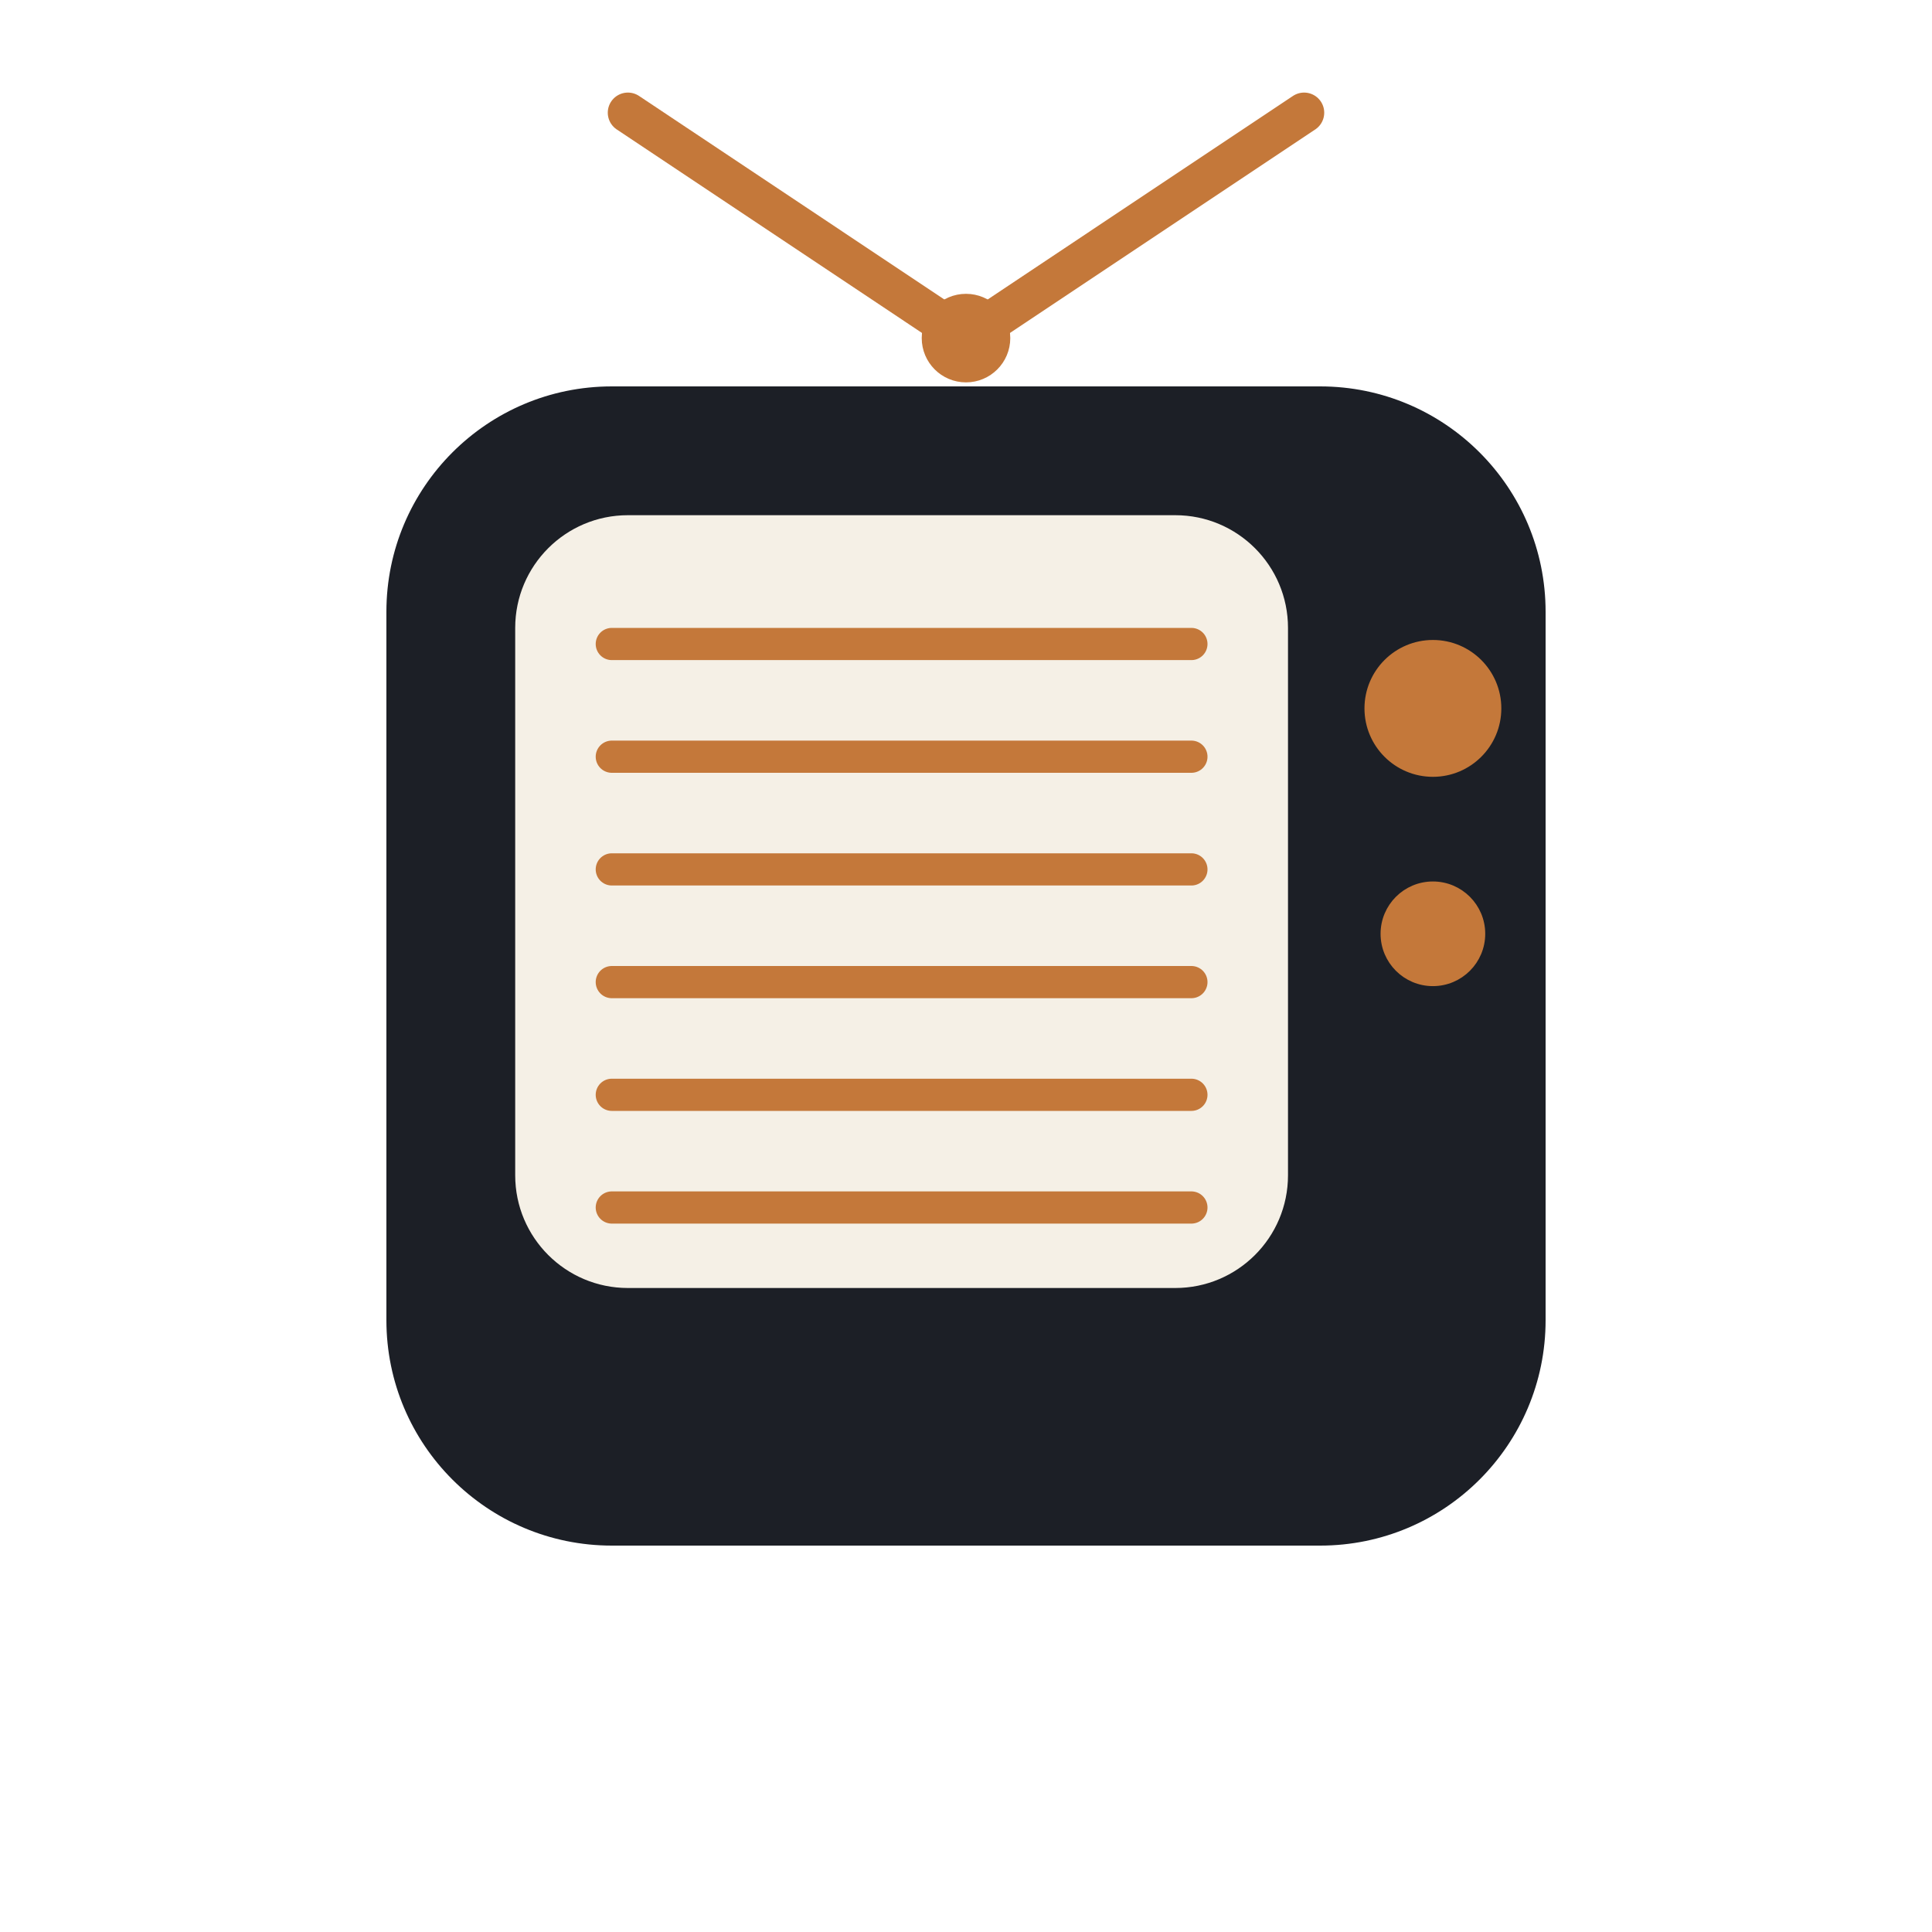
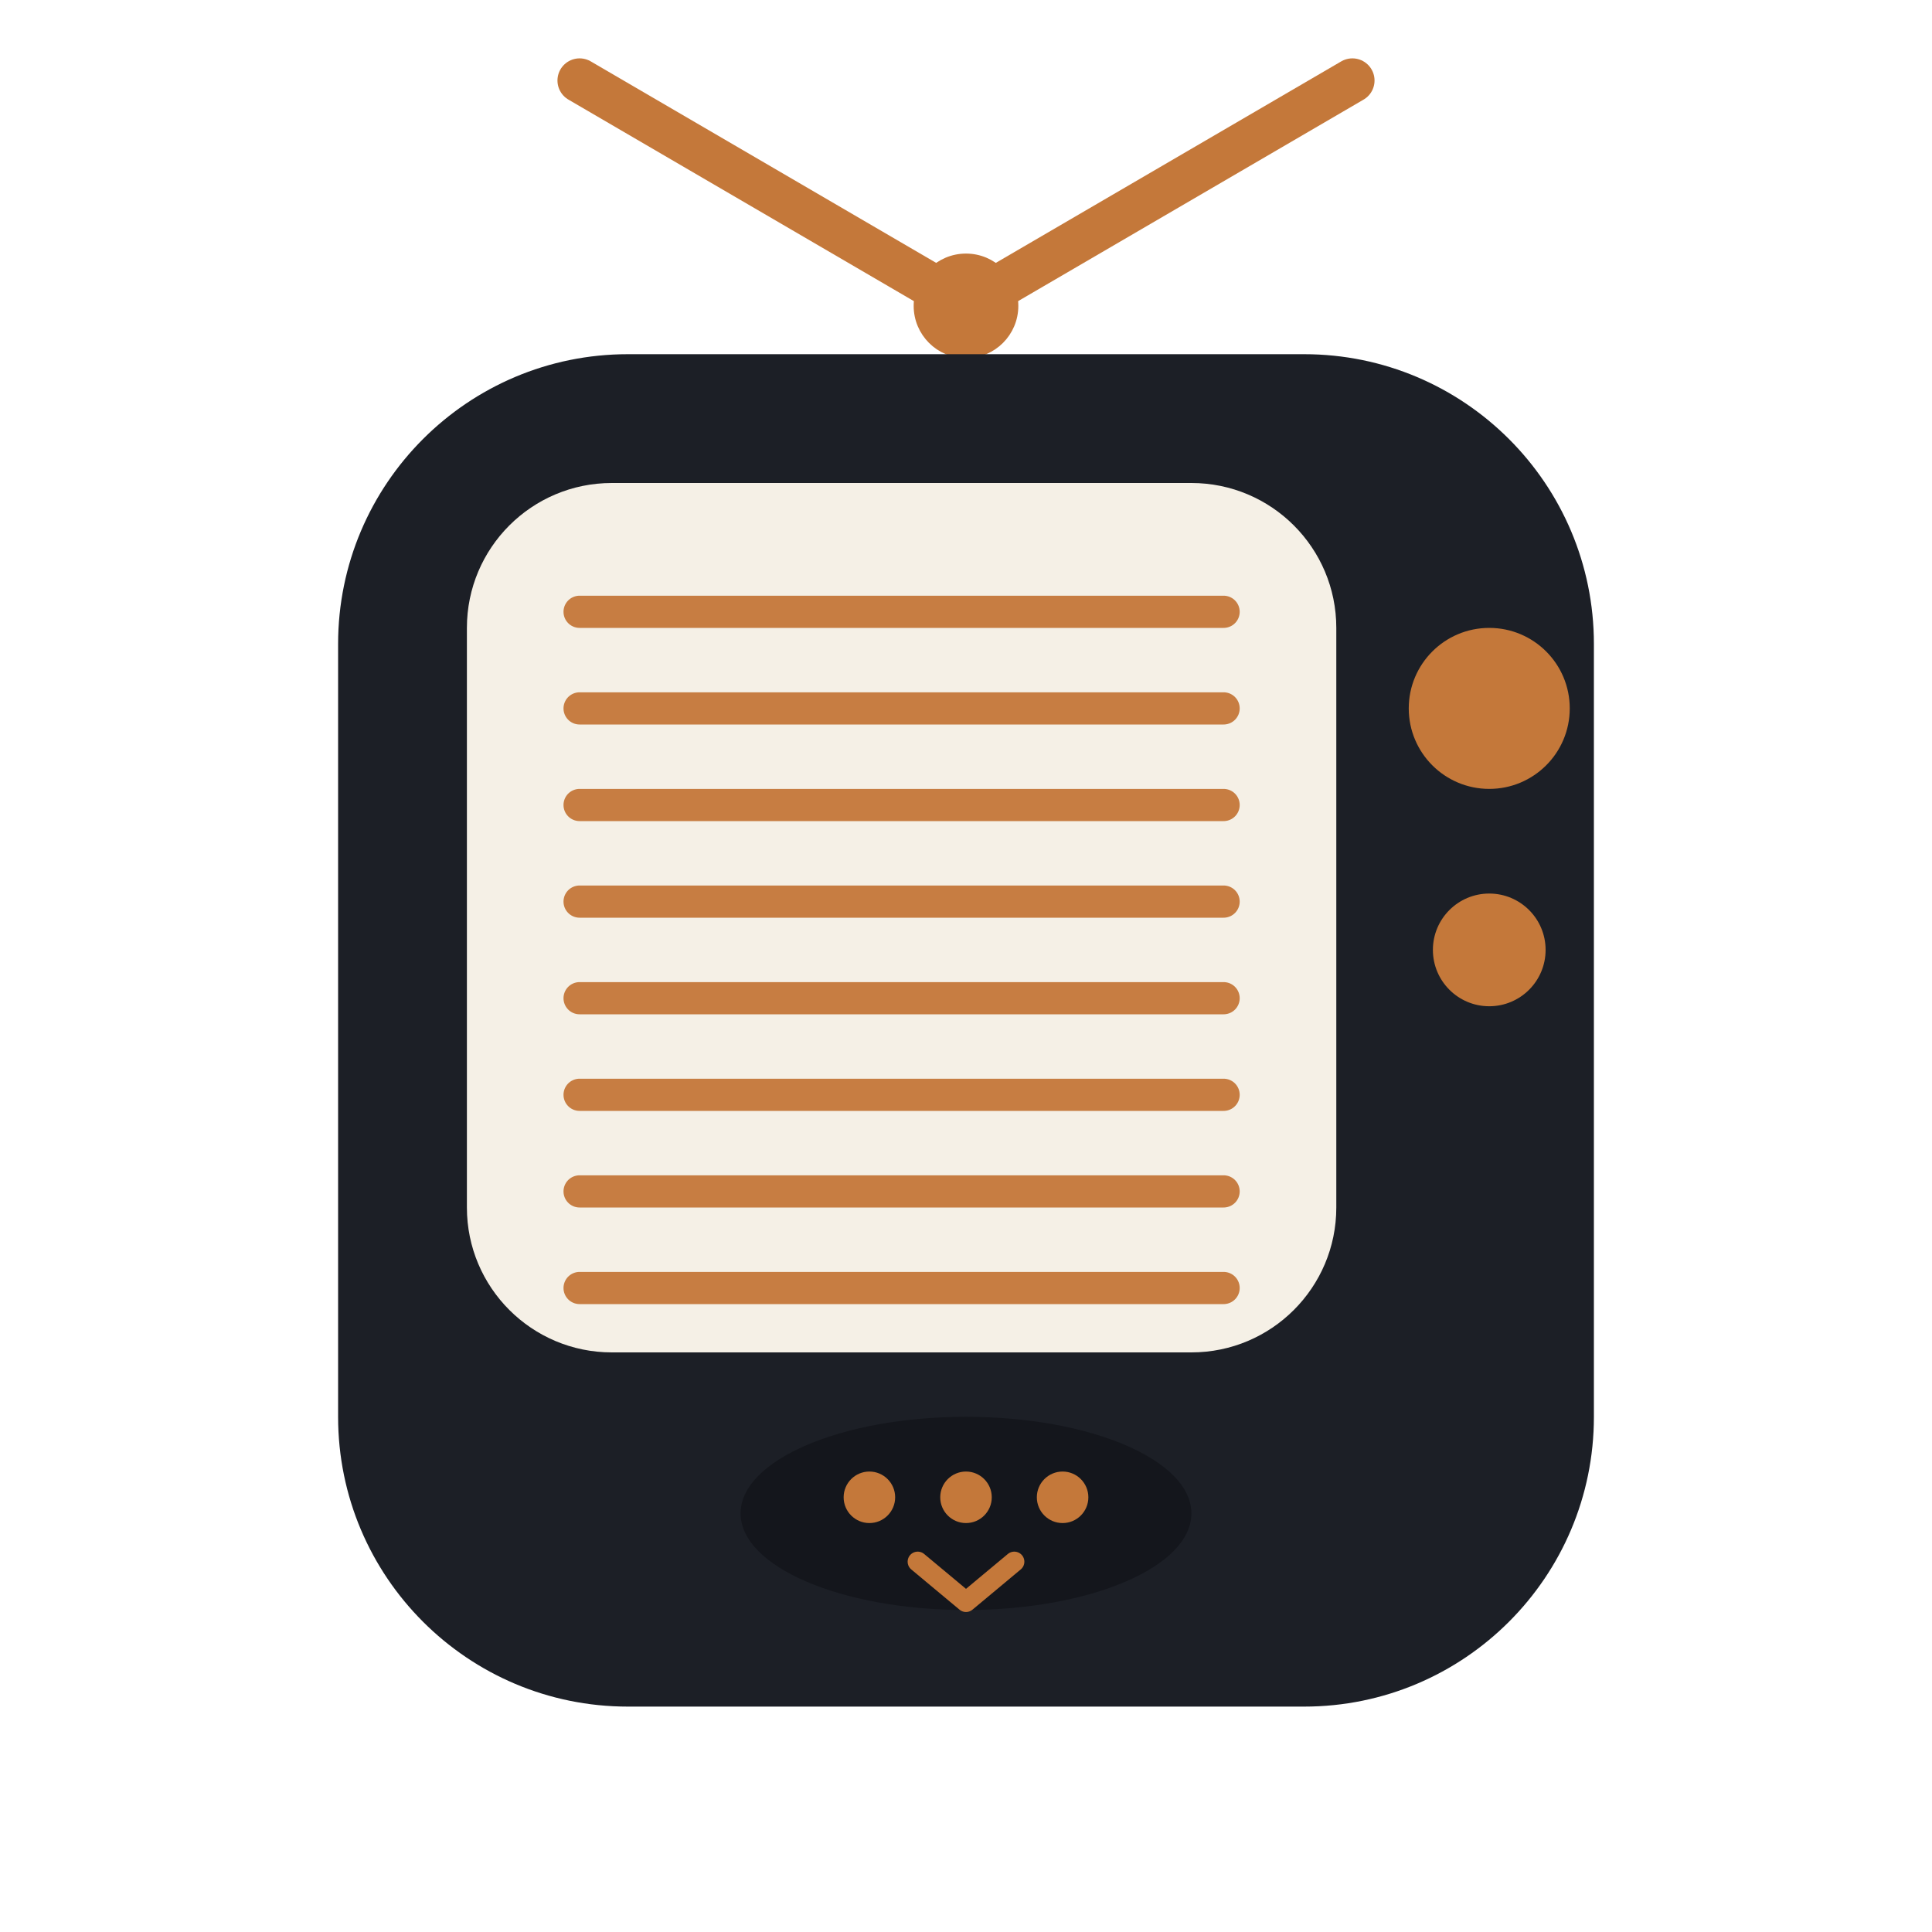
<svg xmlns="http://www.w3.org/2000/svg" viewBox="0 0 240 240" role="img" aria-labelledby="title desc">
  <defs>
    <style>
      .charcoal { fill: #1C1F26; }
      .cream { fill: #F5F0E6; }
      .amber { fill: #C4783A; stroke: #C4783A; }
+       .recess { fill: #14161C; }
    </style>
  </defs>
  <g class="amber" stroke-linecap="round" stroke-linejoin="round">
-     <circle cx="120" cy="42" r="5" fill="#C4783A" />
-     <line x1="120" y1="42" x2="78" y2="14" stroke-width="5" />
-     <line x1="120" y1="42" x2="162" y2="14" stroke-width="5" />
+     <circle cx="120" cy="38" r="6" fill="#C4783A" />
+     <line x1="120" y1="38" x2="72" y2="10" stroke-width="5.5" />
+     <line x1="120" y1="38" x2="168" y2="10" stroke-width="5.5" />
  </g>
-   <rect class="charcoal" x="48" y="48" width="144" height="144" rx="28" ry="28" />
-   <rect class="cream" x="64" y="64" width="96" height="96" rx="14" ry="14" />
-   <g stroke="#C4783A" stroke-width="4" stroke-linecap="round">
-     <line x1="76" y1="80" x2="148" y2="80" />
-     <line x1="76" y1="94" x2="148" y2="94" />
-     <line x1="76" y1="108" x2="148" y2="108" />
-     <line x1="76" y1="122" x2="148" y2="122" />
-     <line x1="76" y1="136" x2="148" y2="136" />
-     <line x1="76" y1="150" x2="148" y2="150" />
+   <rect class="charcoal" x="42" y="44" width="156" height="168" rx="36" ry="36" />
+   <rect class="cream" x="58" y="60" width="108" height="108" rx="18" ry="18" />
+   <g stroke="#C4783A" stroke-width="4" stroke-linecap="round" opacity="0.95">
+     <line x1="72" y1="76" x2="152" y2="76" />
+     <line x1="72" y1="88" x2="152" y2="88" />
+     <line x1="72" y1="100" x2="152" y2="100" />
+     <line x1="72" y1="112" x2="152" y2="112" />
+     <line x1="72" y1="124" x2="152" y2="124" />
+     <line x1="72" y1="136" x2="152" y2="136" />
+     <line x1="72" y1="148" x2="152" y2="148" />
+     <line x1="72" y1="160" x2="152" y2="160" />
  </g>
-   <circle class="amber" cx="178" cy="88" r="8" fill="#C4783A" />
-   <circle class="amber" cx="178" cy="116" r="6" fill="#C4783A" />
+   <circle cx="185" cy="88" r="10" fill="#C4783A" />
+   <circle cx="185" cy="118" r="7" fill="#C4783A" />
+   <ellipse class="recess" cx="120" cy="188" rx="28" ry="12" />
+   <circle cx="108" cy="186" r="3.2" fill="#C4783A" />
+   <circle cx="120" cy="186" r="3.2" fill="#C4783A" />
+   <circle cx="132" cy="186" r="3.2" fill="#C4783A" />
+   <path d="M114 194 L120 199 L126 194" fill="none" stroke="#C4783A" stroke-width="2.5" stroke-linecap="round" stroke-linejoin="round" />
</svg>
